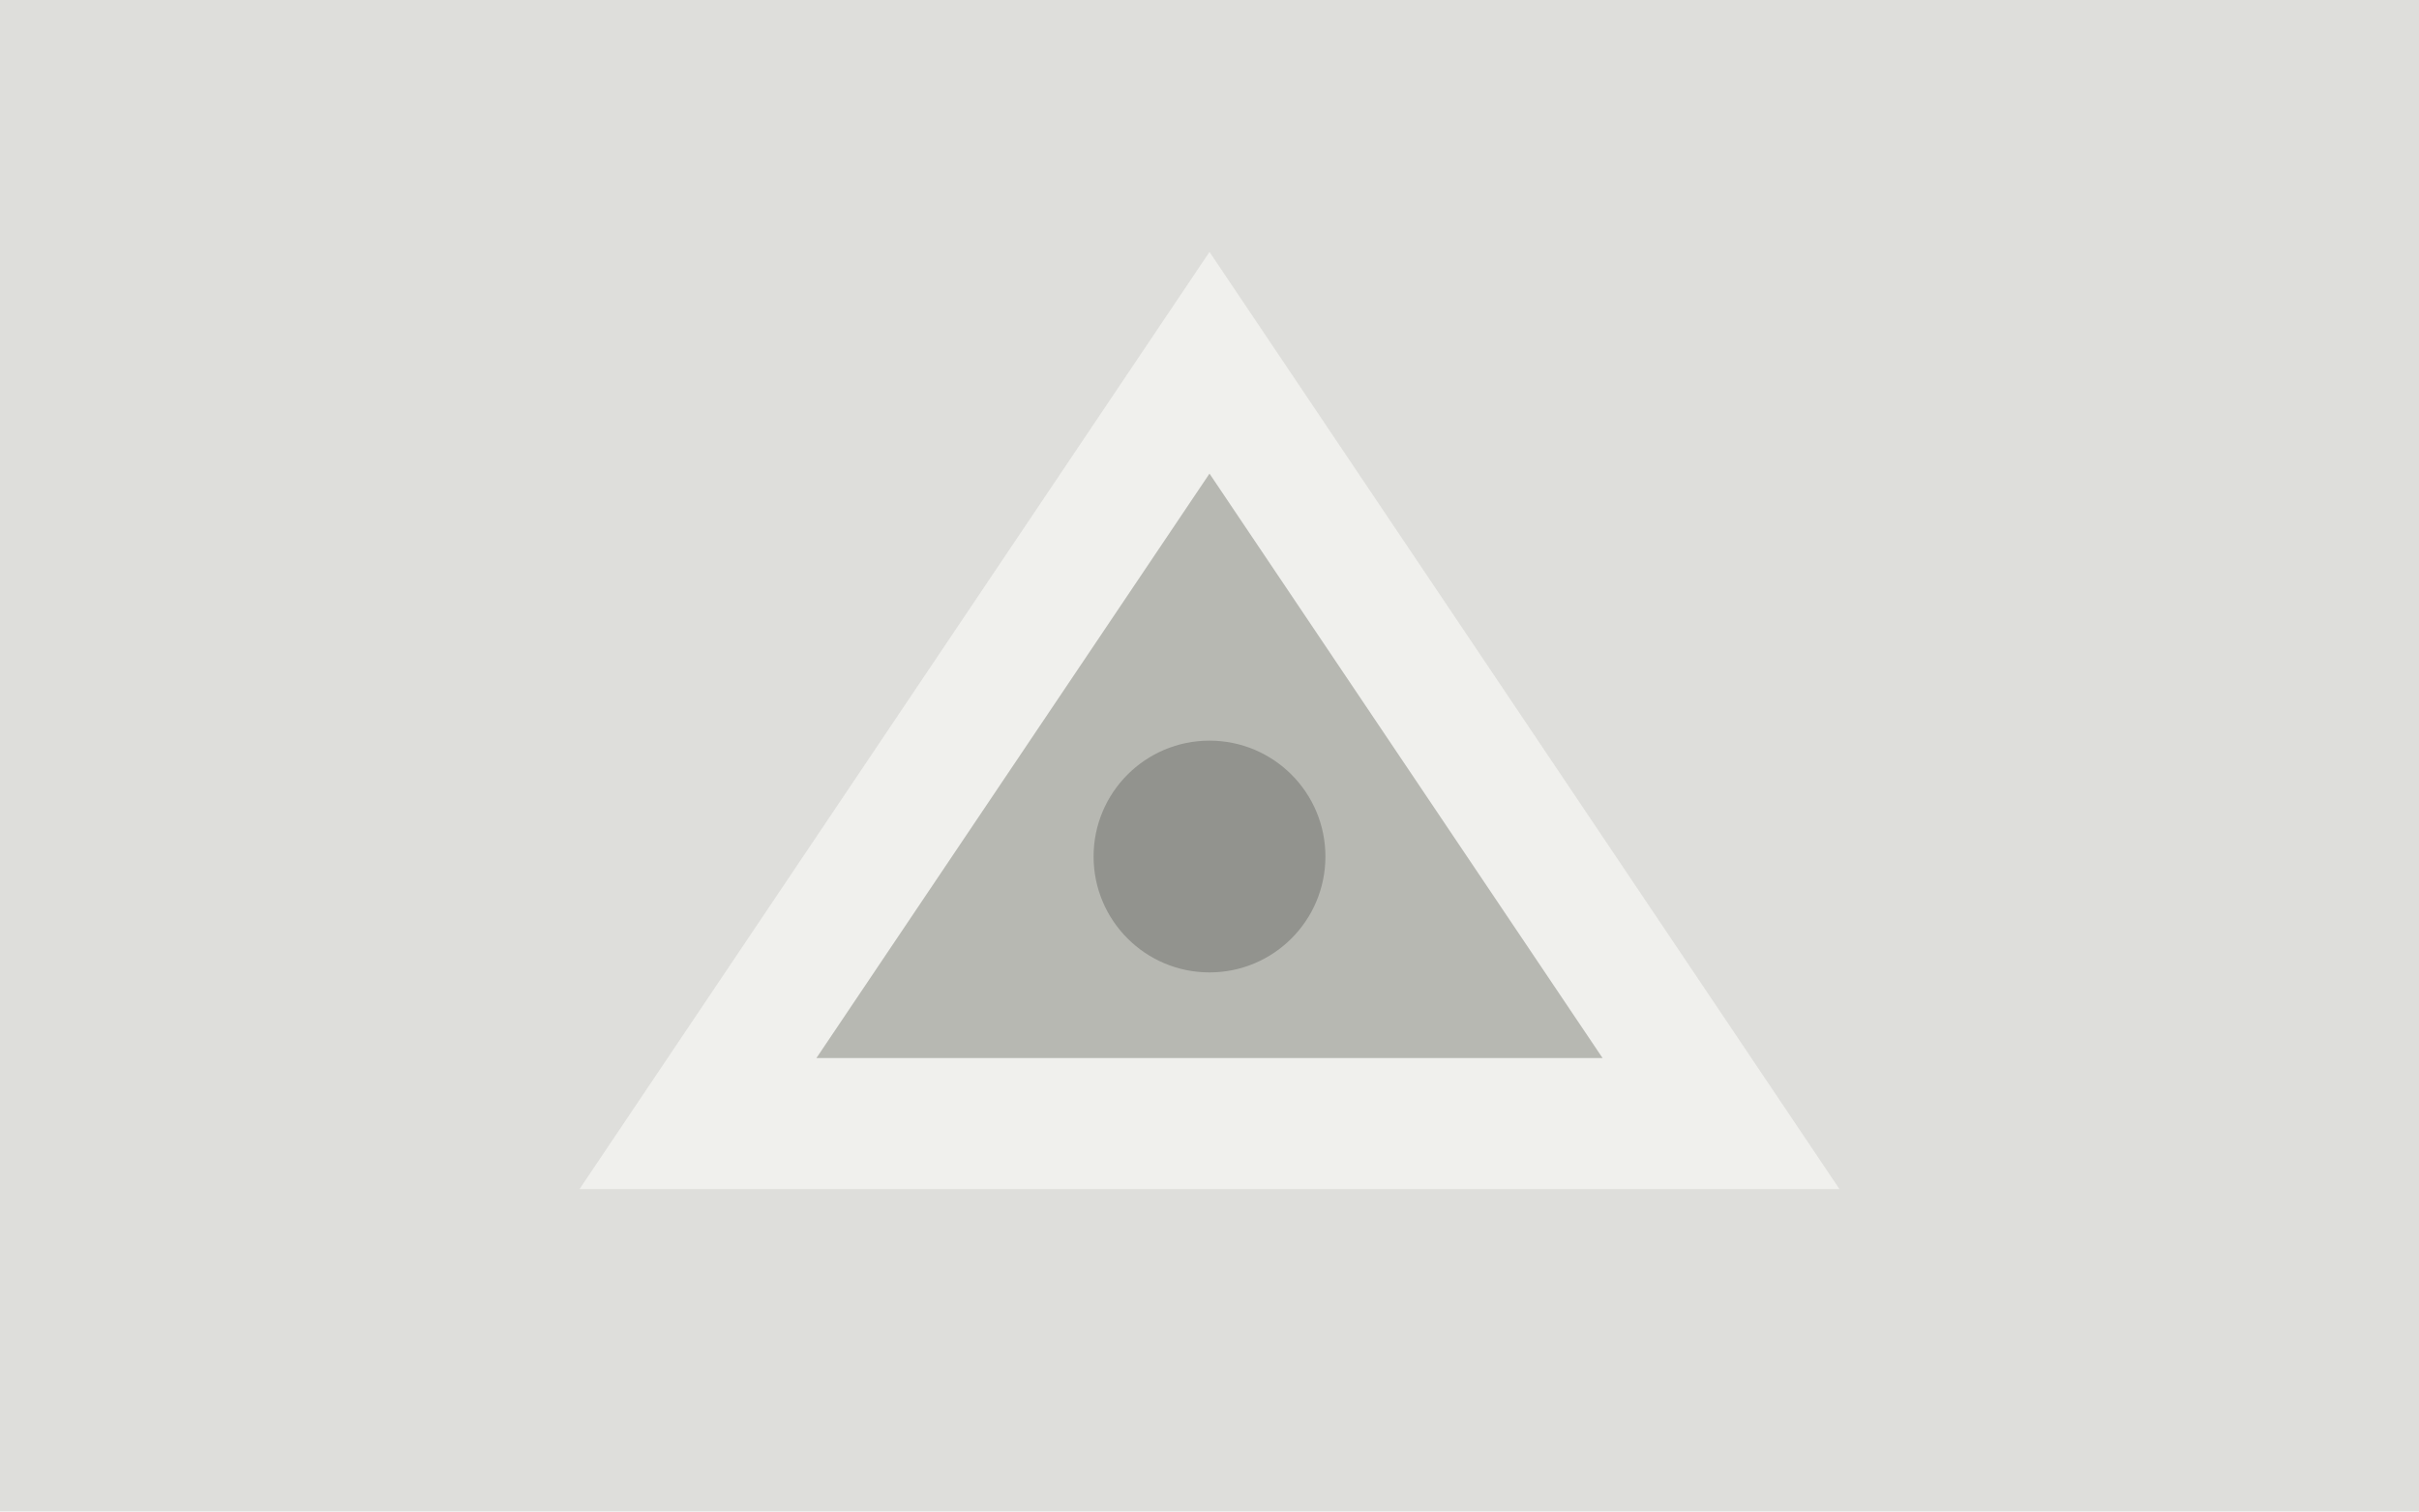
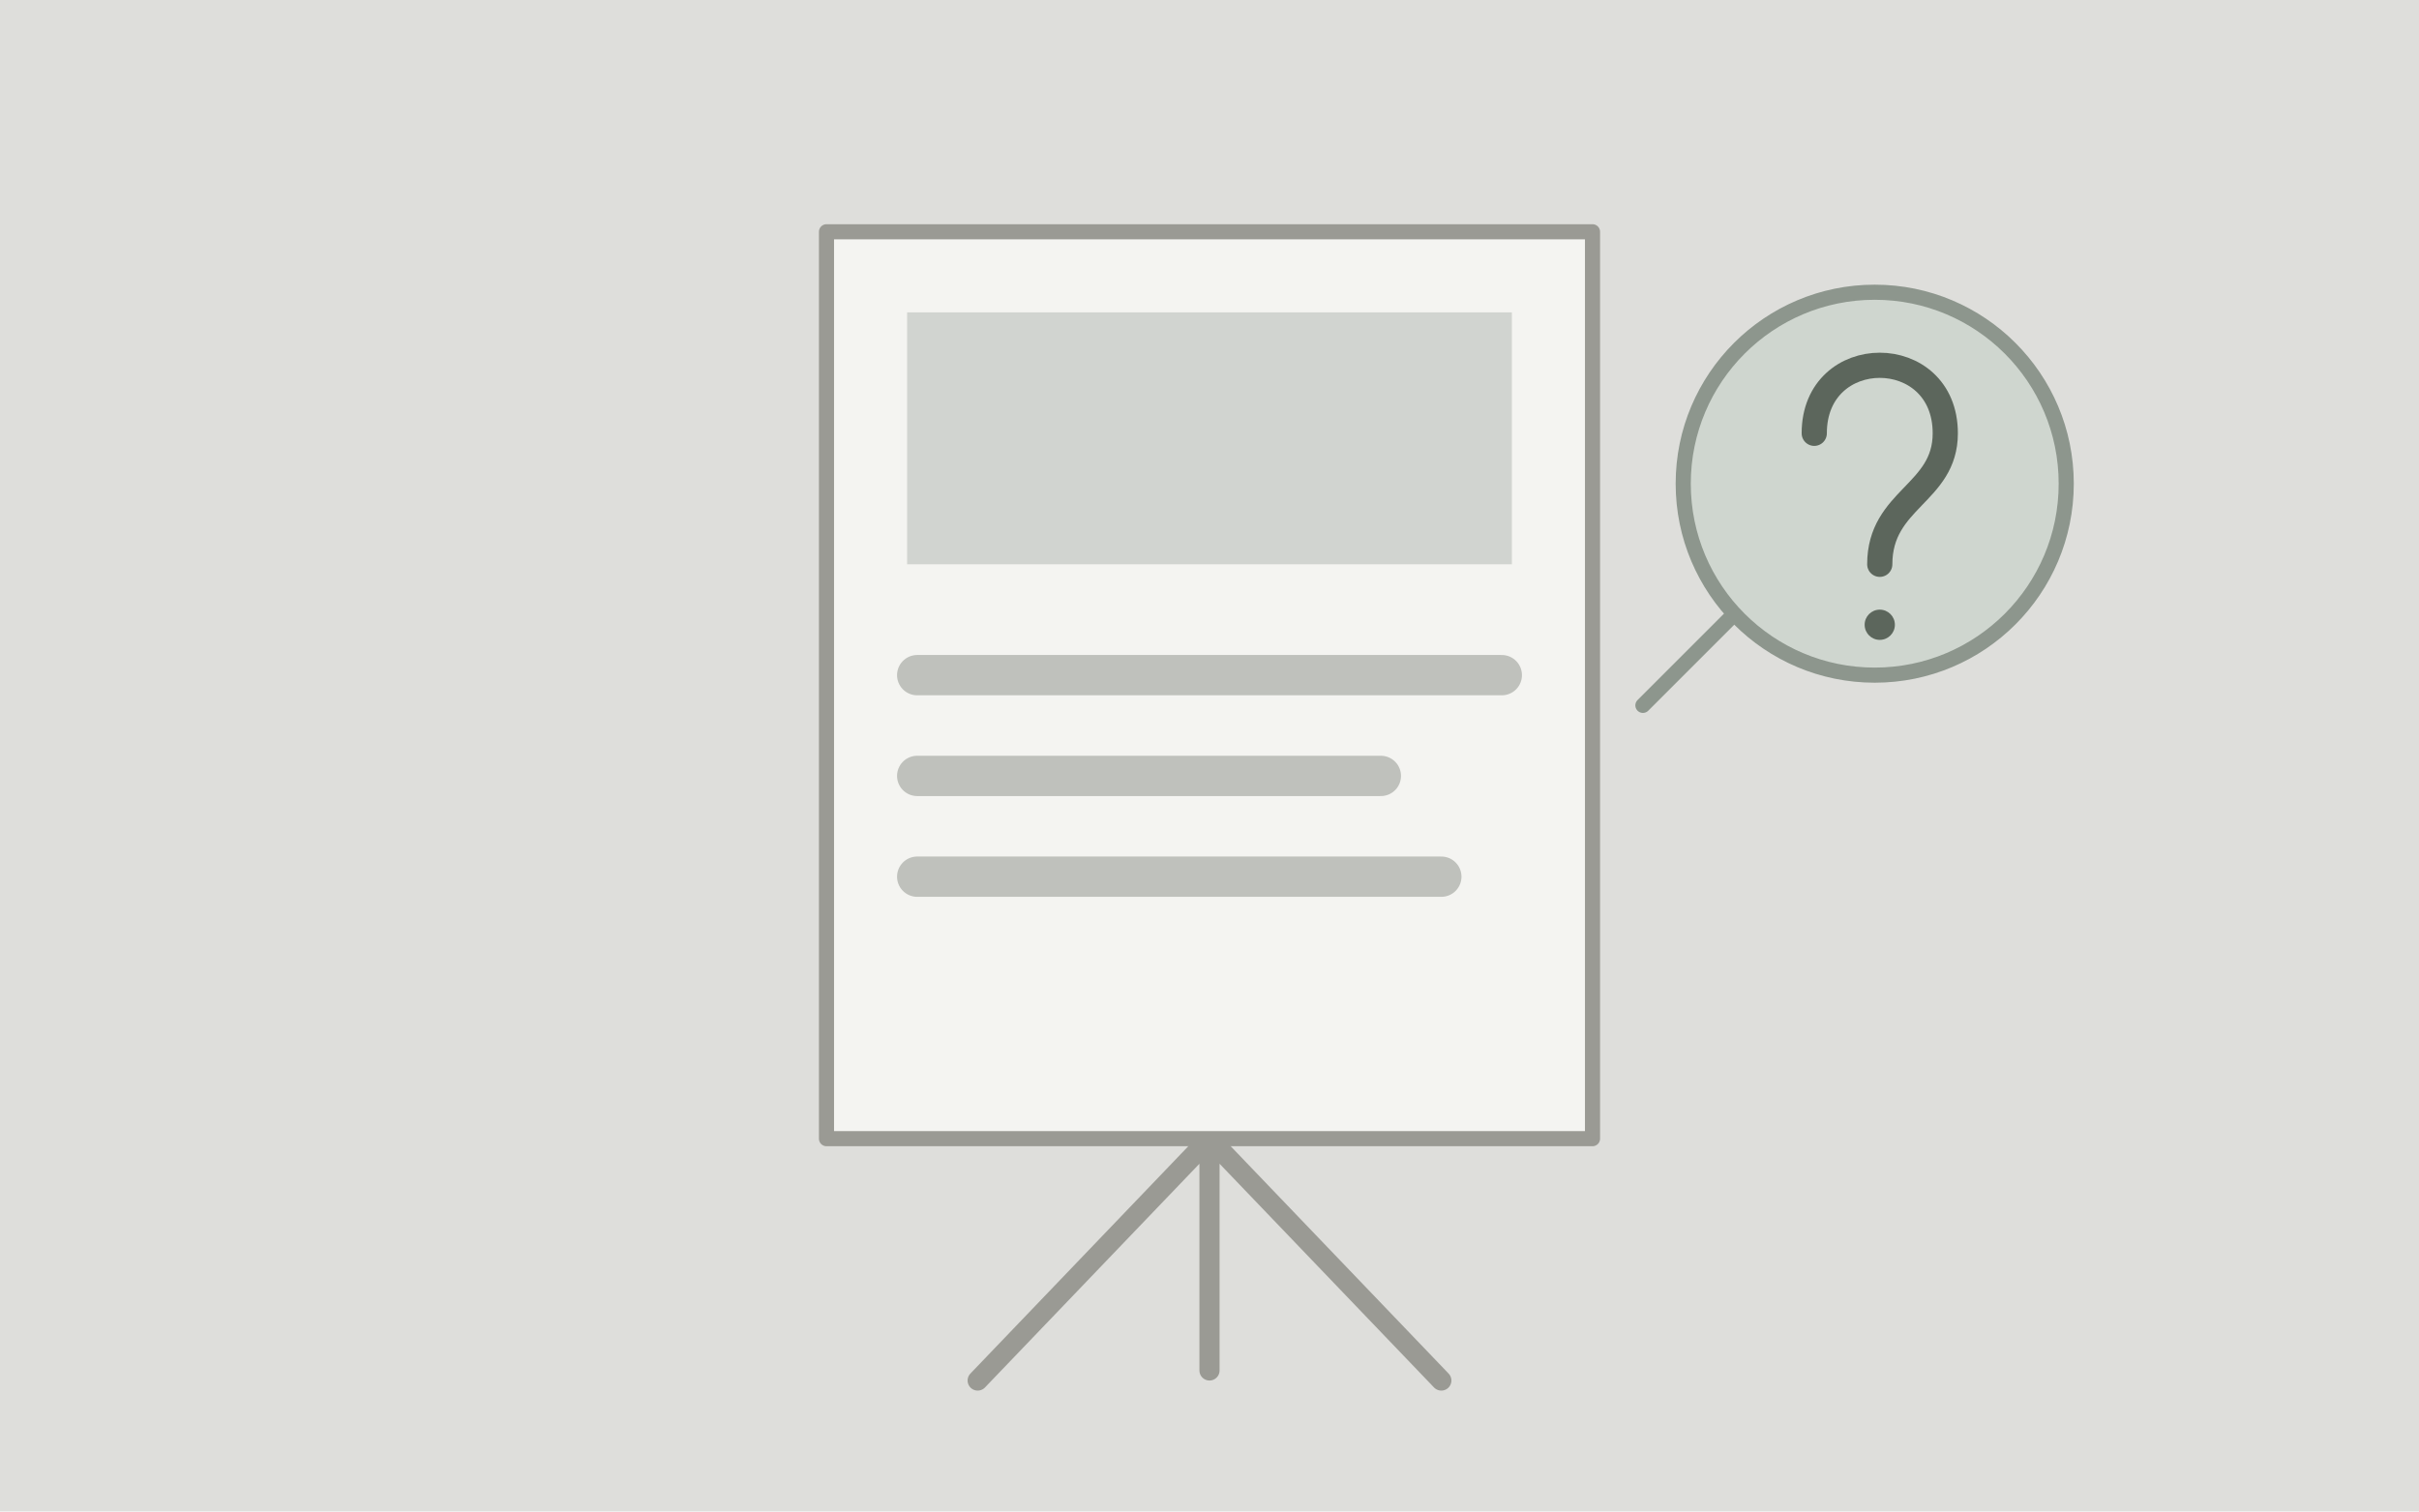
- <svg xmlns="http://www.w3.org/2000/svg" viewBox="0 0 480 300">
+ <svg xmlns="http://www.w3.org/2000/svg" viewBox="0 0 480 300" fill="none" stroke-linecap="round" stroke-linejoin="round">
  <rect width="480" height="300" fill="#dededb" />
-   <path d="M240 50 365 236H115L240 50Z" fill="#f0f0ed" />
-   <path d="m240 94 78 116H162l78-116Z" fill="#b7b8b2" />
-   <circle cx="240" cy="170" r="23" fill="#92938e" />
+   <path d="M240 226l-46 48M240 226l46 48M240 226v46" stroke="#9a9a94" stroke-width="4" />
+   <rect x="164" y="46" width="152" height="180" fill="#f4f4f1" stroke="#9a9a94" stroke-width="3" />
+   <rect x="180" y="62" width="120" height="50" fill="#d1d4d0" />
+   <path d="M182 134h116M182 154h92M182 174h104" stroke="#bfc1bc" stroke-width="8" />
+   <circle cx="372" cy="96" r="38" fill="#cfd6cf" stroke="#8d968d" stroke-width="3" />
+   <path d="M360 86c0-18 26-18 26 0 0 12-13 13-13 26" stroke="#5c665c" stroke-width="5" />
+   <circle cx="373" cy="124" r="3" fill="#5c665c" />
+   <path d="M344 122l-18 18" stroke="#8d968d" stroke-width="3" />
</svg>
